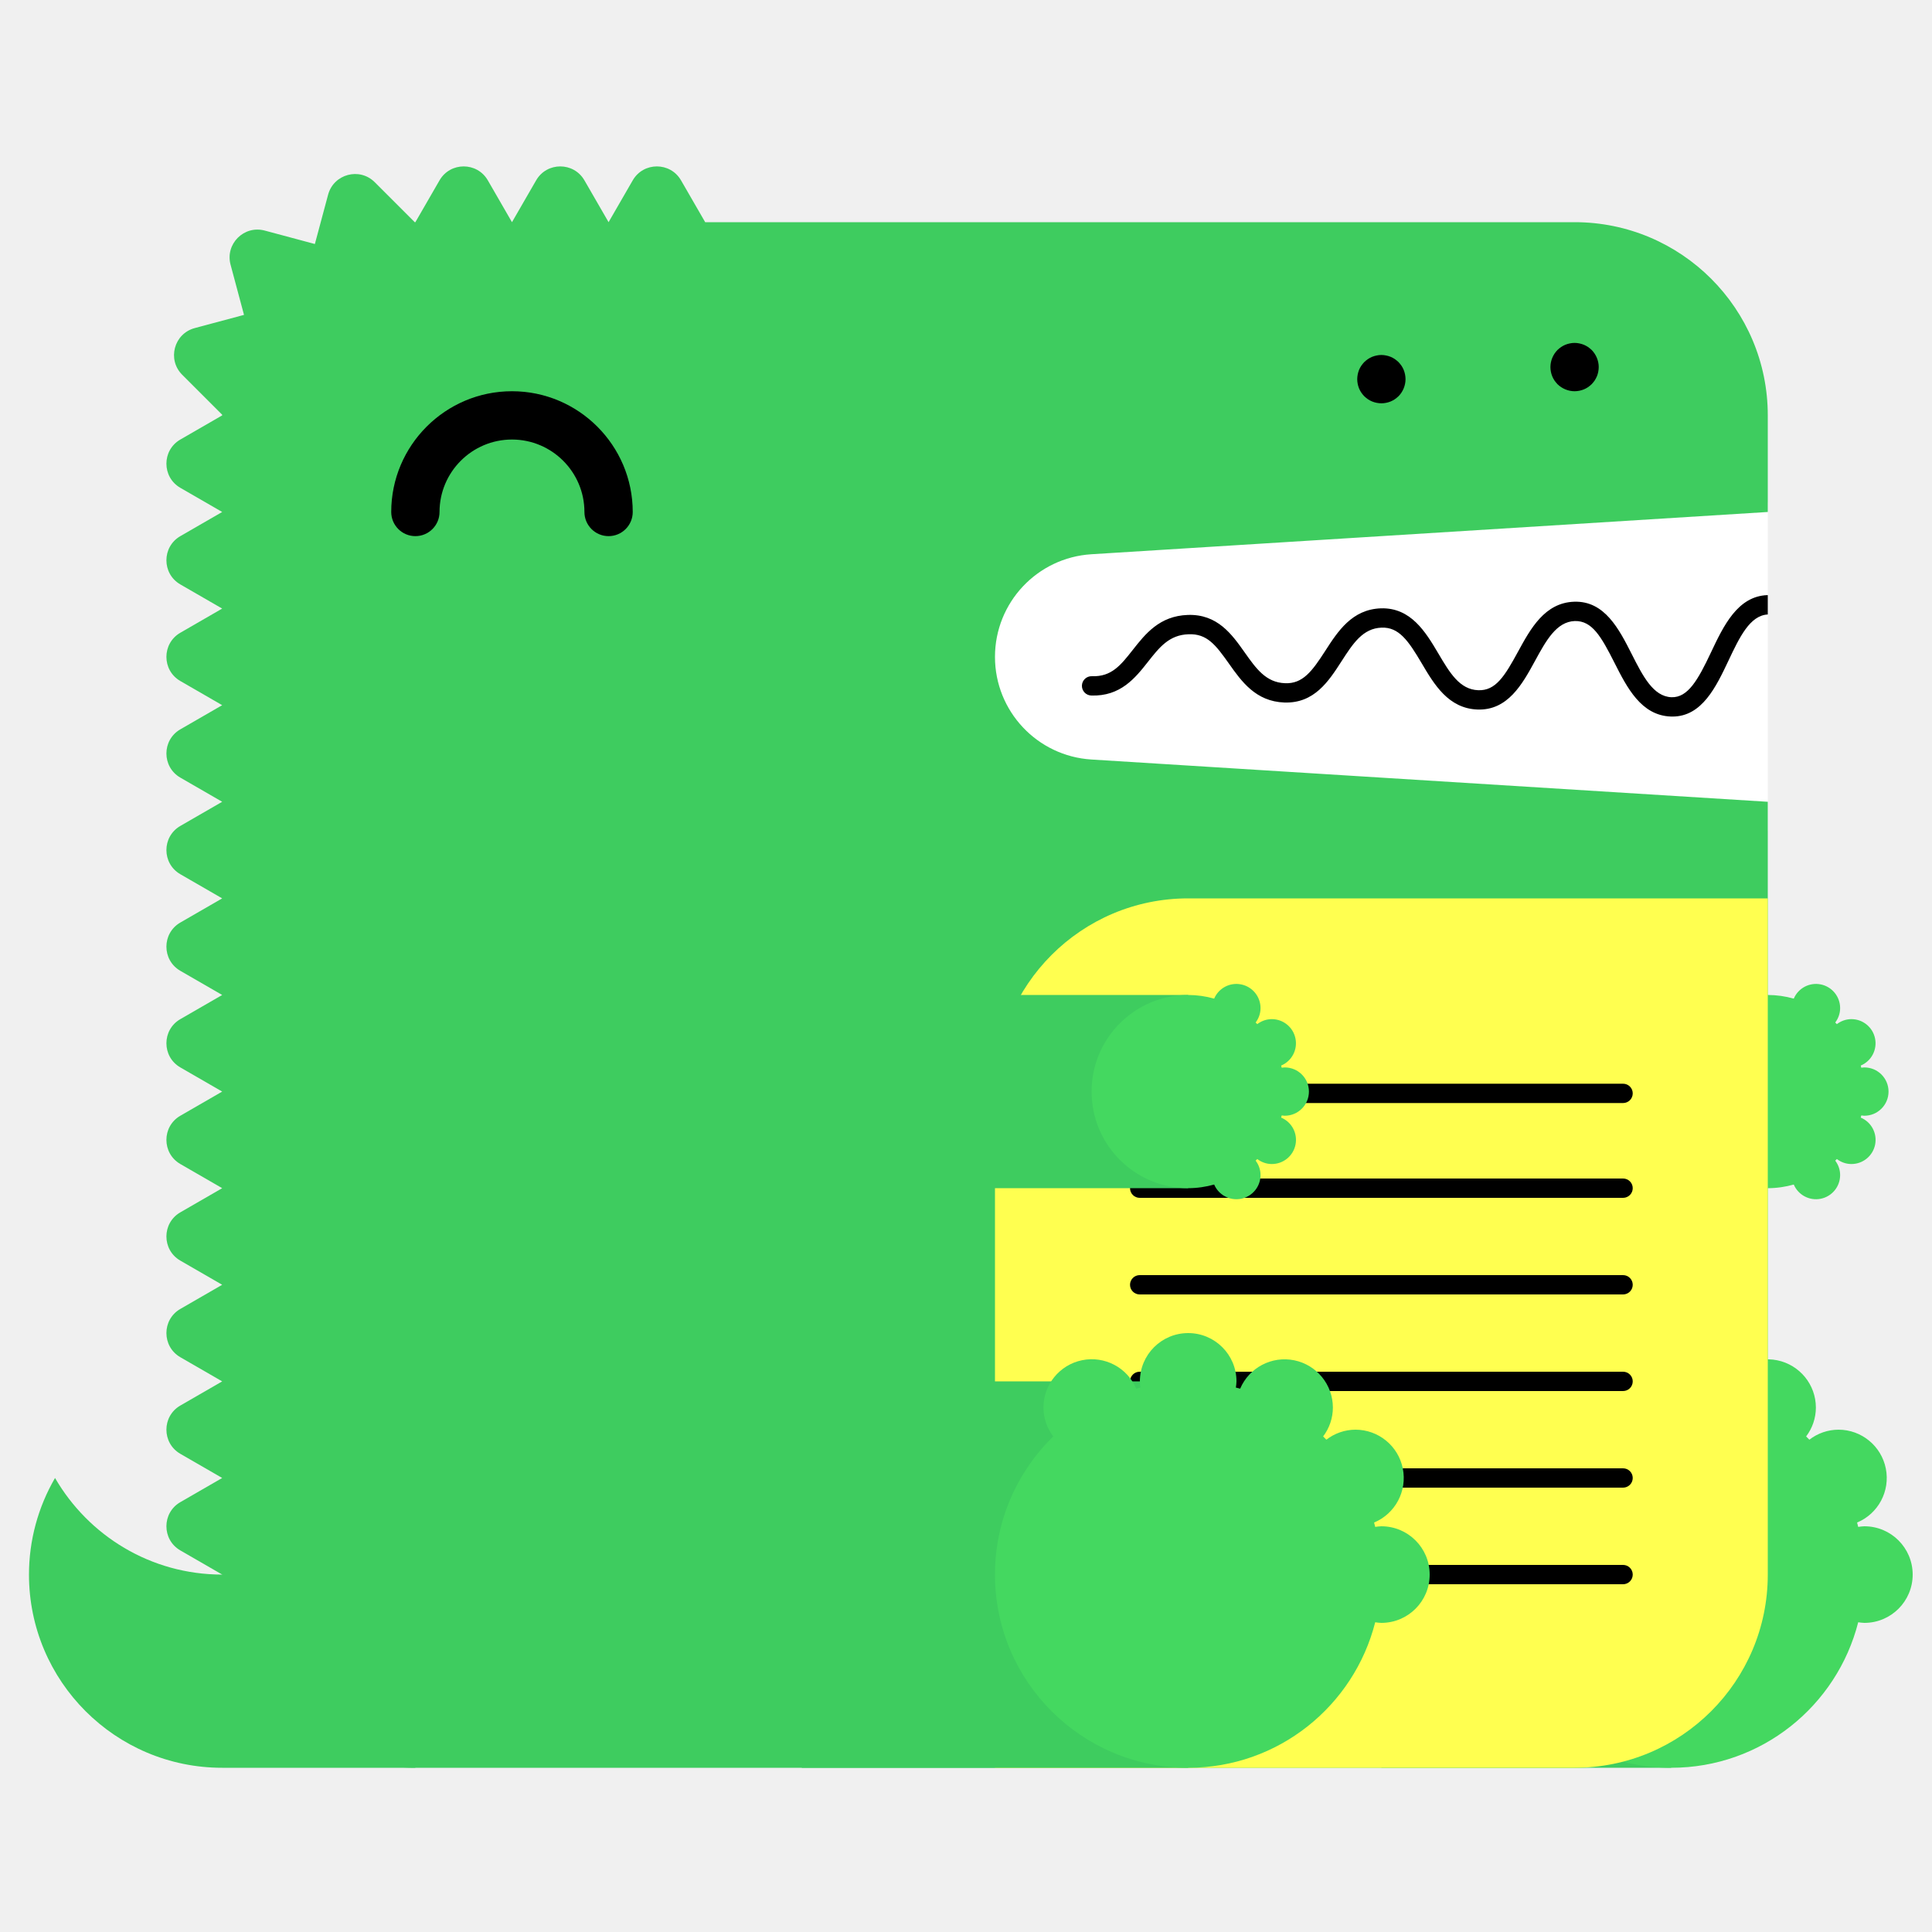
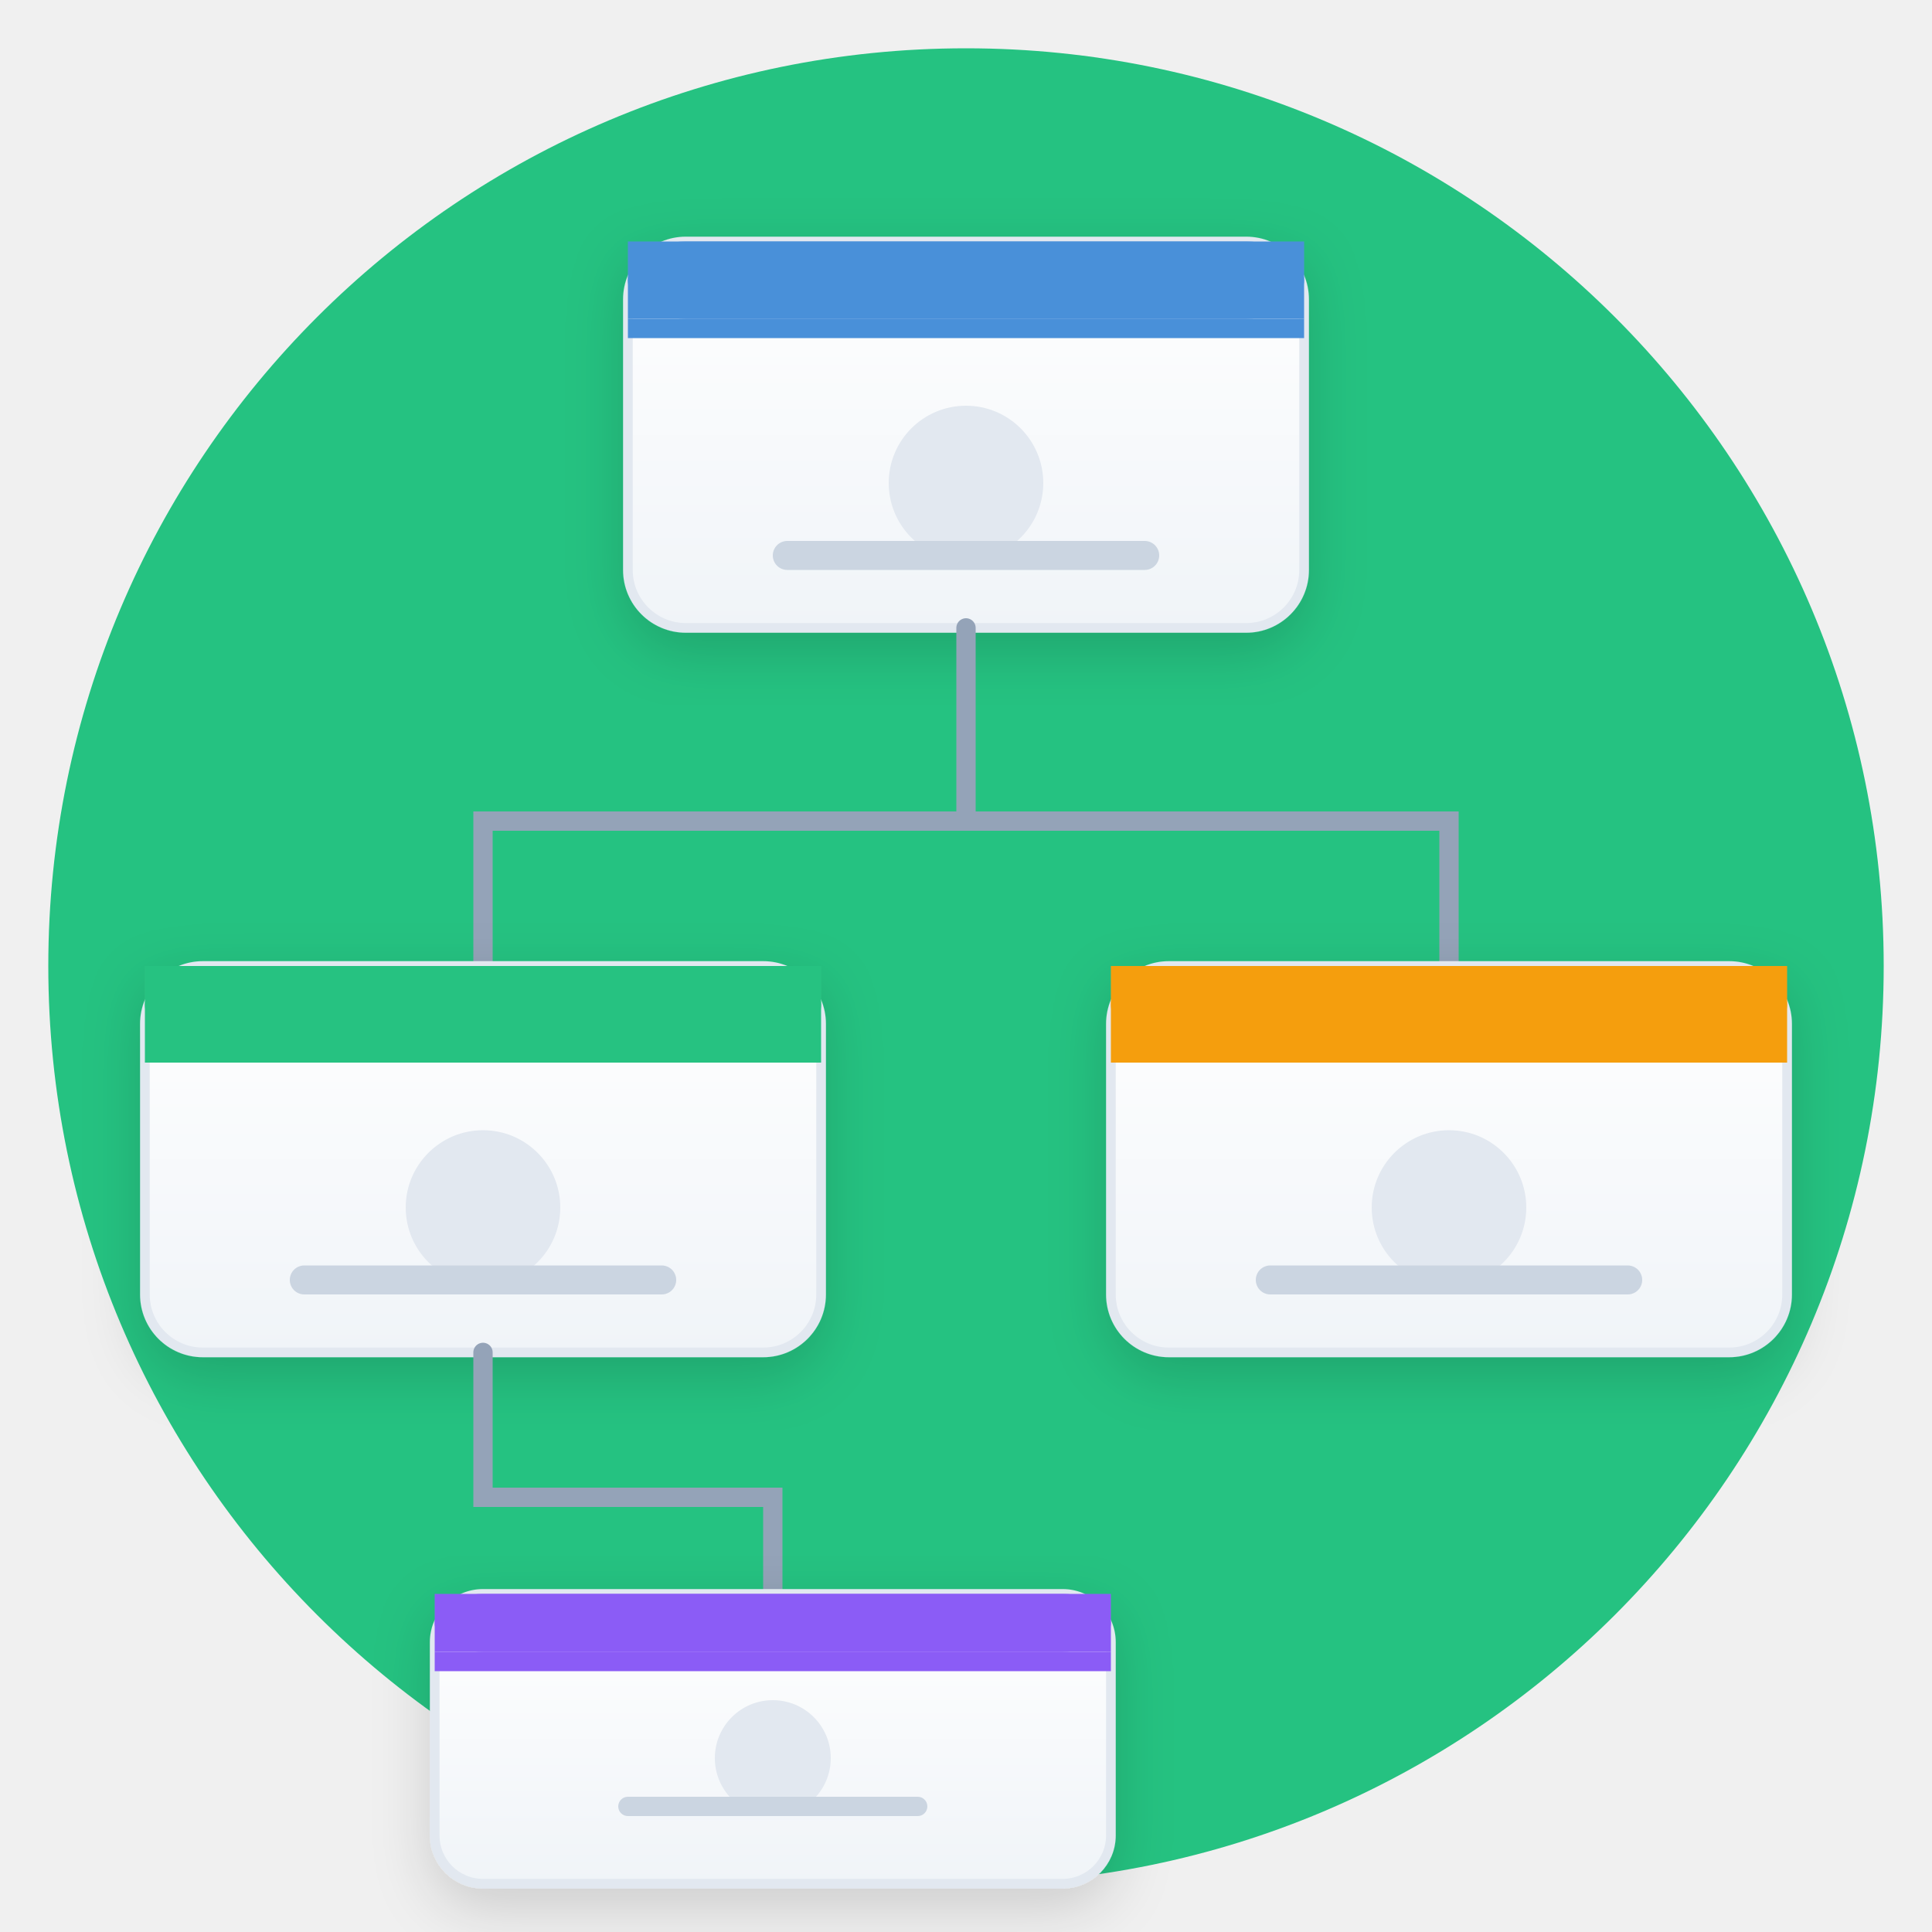
<svg xmlns="http://www.w3.org/2000/svg" width="200" height="200" viewBox="0 0 200 200">
-   <g fill="none" fill-rule="evenodd">
-     <path fill="#FFF" d="M99 52h84v34H99z" />
-     <path d="M23 163c-7.398 0-13.843-4.027-17.303-10A19.886 19.886 0 0 0 3 163c0 11.046 8.954 20 20 20h20v-20H23z" fill="#3ECC5F" />
-     <path d="M112.98 57.376L183 53V43c0-11.046-8.954-20-20-20H73l-2.5-4.33c-1.112-1.925-3.889-1.925-5 0L63 23l-2.5-4.33c-1.111-1.925-3.889-1.925-5 0L53 23l-2.5-4.33c-1.111-1.925-3.889-1.925-5 0L43 23c-.022 0-.042.003-.065.003l-4.142-4.141c-1.57-1.571-4.252-.853-4.828 1.294l-1.369 5.104-5.192-1.392c-2.148-.575-4.111 1.389-3.535 3.536l1.39 5.193-5.102 1.367c-2.148.576-2.867 3.259-1.296 4.83l4.142 4.142c0 .021-.003.042-.003.064l-4.33 2.5c-1.925 1.111-1.925 3.889 0 5L23 53l-4.33 2.5c-1.925 1.111-1.925 3.889 0 5L23 63l-4.33 2.5c-1.925 1.111-1.925 3.889 0 5L23 73l-4.33 2.5c-1.925 1.111-1.925 3.889 0 5L23 83l-4.33 2.5c-1.925 1.111-1.925 3.889 0 5L23 93l-4.33 2.5c-1.925 1.111-1.925 3.889 0 5L23 103l-4.33 2.5c-1.925 1.111-1.925 3.889 0 5L23 113l-4.33 2.5c-1.925 1.111-1.925 3.889 0 5L23 123l-4.33 2.5c-1.925 1.111-1.925 3.889 0 5L23 133l-4.33 2.5c-1.925 1.111-1.925 3.889 0 5L23 143l-4.33 2.5c-1.925 1.111-1.925 3.889 0 5L23 153l-4.33 2.5c-1.925 1.111-1.925 3.889 0 5L23 163c0 11.046 8.954 20 20 20h120c11.046 0 20-8.954 20-20V83l-70.02-4.376A10.645 10.645 0 0 1 103 68c0-5.621 4.37-10.273 9.98-10.624" fill="#3ECC5F" />
-     <path fill="#3ECC5F" d="M143 183h30v-40h-30z" />
-     <path d="M193 158c-.219 0-.428.037-.639.064-.038-.15-.074-.301-.116-.451A5 5 0 0 0 190.32 148a4.96 4.96 0 0 0-3.016 1.036 26.531 26.531 0 0 0-.335-.336 4.955 4.955 0 0 0 1.011-2.987 5 5 0 0 0-9.599-1.959c-.148-.042-.297-.077-.445-.115.027-.211.064-.42.064-.639a5 5 0 0 0-5-5 5 5 0 0 0-5 5c0 .219.037.428.064.639-.148.038-.297.073-.445.115a4.998 4.998 0 0 0-9.599 1.959c0 1.125.384 2.151 1.011 2.987-3.717 3.632-6.031 8.693-6.031 14.3 0 11.046 8.954 20 20 20 9.339 0 17.16-6.41 19.361-15.064.211.027.42.064.639.064a5 5 0 0 0 5-5 5 5 0 0 0-5-5" fill="#44D860" />
-     <path fill="#3ECC5F" d="M153 123h30v-20h-30z" />
-     <path d="M193 115.5a2.5 2.5 0 1 0 0-5c-.109 0-.214.019-.319.032-.02-.075-.037-.15-.058-.225a2.501 2.501 0 0 0-.963-4.807c-.569 0-1.088.197-1.508.518a6.653 6.653 0 0 0-.168-.168c.314-.417.506-.931.506-1.494a2.5 2.5 0 0 0-4.8-.979A9.987 9.987 0 0 0 183 103c-5.522 0-10 4.478-10 10s4.478 10 10 10c.934 0 1.833-.138 2.69-.377a2.5 2.5 0 0 0 4.8-.979c0-.563-.192-1.077-.506-1.494.057-.055.113-.111.168-.168.42.321.939.518 1.508.518a2.5 2.5 0 0 0 .963-4.807c.021-.074.038-.15.058-.225.105.013.21.032.319.032" fill="#44D860" />
-     <path d="M63 55.5a2.5 2.5 0 0 1-2.5-2.5c0-4.136-3.364-7.5-7.5-7.5s-7.5 3.364-7.5 7.5a2.5 2.5 0 1 1-5 0c0-6.893 5.607-12.5 12.5-12.5S65.5 46.107 65.5 53a2.5 2.5 0 0 1-2.5 2.5" fill="#000" />
-     <path d="M103 183h60c11.046 0 20-8.954 20-20V93h-60c-11.046 0-20 8.954-20 20v70z" fill="#FFFF50" />
-     <path d="M168.02 124h-50.04a1 1 0 1 1 0-2h50.04a1 1 0 1 1 0 2m0 20h-50.04a1 1 0 1 1 0-2h50.04a1 1 0 1 1 0 2m0 20h-50.04a1 1 0 1 1 0-2h50.04a1 1 0 1 1 0 2m0-49.814h-50.04a1 1 0 1 1 0-2h50.04a1 1 0 1 1 0 2m0 19.814h-50.04a1 1 0 1 1 0-2h50.04a1 1 0 1 1 0 2m0 20h-50.04a1 1 0 1 1 0-2h50.04a1 1 0 1 1 0 2M183 61.611c-.012 0-.022-.006-.034-.005-3.09.105-4.552 3.196-5.842 5.923-1.346 2.85-2.387 4.703-4.093 4.647-1.889-.068-2.969-2.202-4.113-4.46-1.314-2.594-2.814-5.536-5.963-5.426-3.046.104-4.513 2.794-5.807 5.167-1.377 2.528-2.314 4.065-4.121 3.994-1.927-.07-2.951-1.805-4.136-3.813-1.321-2.236-2.848-4.75-5.936-4.664-2.994.103-4.465 2.385-5.763 4.4-1.373 2.13-2.335 3.428-4.165 3.351-1.973-.07-2.992-1.51-4.171-3.177-1.324-1.873-2.816-3.993-5.895-3.89-2.928.1-4.399 1.97-5.696 3.618-1.232 1.564-2.194 2.802-4.229 2.724a1 1 0 0 0-.072 2c3.017.101 4.545-1.8 5.872-3.487 1.177-1.496 2.193-2.787 4.193-2.855 1.926-.082 2.829 1.115 4.195 3.045 1.297 1.834 2.769 3.914 5.731 4.021 3.103.104 4.596-2.215 5.918-4.267 1.182-1.834 2.202-3.417 4.15-3.484 1.793-.067 2.769 1.35 4.145 3.681 1.297 2.197 2.766 4.686 5.787 4.796 3.125.108 4.634-2.62 5.949-5.035 1.139-2.088 2.214-4.06 4.119-4.126 1.793-.042 2.728 1.595 4.111 4.33 1.292 2.553 2.757 5.445 5.825 5.556l.169.003c3.064 0 4.518-3.075 5.805-5.794 1.139-2.41 2.217-4.68 4.067-4.773v-2z" fill="#000" />
-     <path fill="#3ECC5F" d="M83 183h40v-40H83z" />
-     <path d="M143 158c-.219 0-.428.037-.639.064-.038-.15-.074-.301-.116-.451A5 5 0 0 0 140.32 148a4.96 4.96 0 0 0-3.016 1.036 26.531 26.531 0 0 0-.335-.336 4.955 4.955 0 0 0 1.011-2.987 5 5 0 0 0-9.599-1.959c-.148-.042-.297-.077-.445-.115.027-.211.064-.42.064-.639a5 5 0 0 0-5-5 5 5 0 0 0-5 5c0 .219.037.428.064.639-.148.038-.297.073-.445.115a4.998 4.998 0 0 0-9.599 1.959c0 1.125.384 2.151 1.011 2.987-3.717 3.632-6.031 8.693-6.031 14.3 0 11.046 8.954 20 20 20 9.339 0 17.16-6.41 19.361-15.064.211.027.42.064.639.064a5 5 0 0 0 5-5 5 5 0 0 0-5-5" fill="#44D860" />
-     <path fill="#3ECC5F" d="M83 123h40v-20H83z" />
-     <path d="M133 115.5a2.5 2.5 0 1 0 0-5c-.109 0-.214.019-.319.032-.02-.075-.037-.15-.058-.225a2.501 2.501 0 0 0-.963-4.807c-.569 0-1.088.197-1.508.518a6.653 6.653 0 0 0-.168-.168c.314-.417.506-.931.506-1.494a2.5 2.5 0 0 0-4.8-.979A9.987 9.987 0 0 0 123 103c-5.522 0-10 4.478-10 10s4.478 10 10 10c.934 0 1.833-.138 2.69-.377a2.5 2.5 0 0 0 4.8-.979c0-.563-.192-1.077-.506-1.494.057-.055.113-.111.168-.168.42.321.939.518 1.508.518a2.5 2.5 0 0 0 .963-4.807c.021-.074.038-.15.058-.225.105.013.21.032.319.032" fill="#44D860" />
-     <path d="M143 41.75c-.16 0-.33-.02-.49-.05a2.52 2.52 0 0 1-.47-.14c-.15-.06-.29-.14-.431-.23-.13-.09-.259-.2-.38-.31-.109-.12-.219-.24-.309-.38s-.17-.28-.231-.43a2.619 2.619 0 0 1-.189-.96c0-.16.02-.33.05-.49.03-.16.08-.31.139-.47.061-.15.141-.29.231-.43.09-.13.2-.26.309-.38.121-.11.25-.22.38-.31.141-.09.281-.17.431-.23.149-.06.31-.11.47-.14.32-.07.65-.07.98 0 .159.03.32.08.47.14.149.06.29.14.43.23.13.09.259.2.38.31.11.12.22.25.31.38.09.14.17.28.23.43.06.16.11.31.14.47.029.16.05.33.05.49 0 .66-.271 1.31-.73 1.77-.121.11-.25.22-.38.31-.14.09-.281.17-.43.23a2.565 2.565 0 0 1-.96.19m20-1.25c-.66 0-1.3-.27-1.771-.73a3.802 3.802 0 0 1-.309-.38c-.09-.14-.17-.28-.231-.43a2.619 2.619 0 0 1-.189-.96c0-.66.27-1.3.729-1.77.121-.11.25-.22.38-.31.141-.09.281-.17.431-.23.149-.06.31-.11.47-.14.32-.07.66-.07.98 0 .159.03.32.08.47.14.149.06.29.14.43.23.13.09.259.2.38.31.459.47.73 1.11.73 1.77 0 .16-.021.33-.05.49-.03.16-.08.32-.14.47-.07.15-.14.29-.23.43-.09.13-.2.26-.31.38-.121.11-.25.22-.38.31-.14.09-.281.17-.43.23a2.565 2.565 0 0 1-.96.19" fill="#000" />
+   <defs>
+     <linearGradient id="cardGrad" x1="0%" y1="0%" x2="0%" y2="100%">
+       <stop offset="0%" style="stop-color:#ffffff;stop-opacity:1" />
+       <stop offset="100%" style="stop-color:#f0f4f8;stop-opacity:1" />
+     </linearGradient>
+     <filter id="shadow" x="-20%" y="-20%" width="140%" height="140%">
+       <feDropShadow dx="0" dy="2" stdDeviation="3" flood-color="#000" flood-opacity="0.15" />
+     </filter>
+   </defs>
+   <circle cx="100" cy="100" r="95" fill="#25c281" />
+   <g filter="url(#shadow)">
+     <rect x="65" y="25" width="70" height="40" rx="6" fill="url(#cardGrad)" stroke="#e2e8f0" stroke-width="1" />
+     <rect x="65" y="25" width="70" height="8" rx="6" fill="#4a90d9" />
+     <rect x="65" y="25" width="70" height="8" fill="#4a90d9" />
+     <rect x="65" y="33" width="70" height="2" fill="#4a90d9" />
+     <circle cx="100" cy="50" r="8" fill="#e2e8f0" />
+     <rect x="80" y="56" width="40" height="3" rx="1.5" fill="#cbd5e1" />
+   </g>
+   <path d="M100 65 L100 85 M100 85 L50 85 L50 100 M100 85 L150 85 L150 100" stroke="#94a3b8" stroke-width="2" fill="none" stroke-linecap="round" />
+   <g filter="url(#shadow)">
+     <rect x="15" y="100" width="70" height="40" rx="6" fill="url(#cardGrad)" stroke="#e2e8f0" stroke-width="1" />
+     <rect x="15" y="100" width="70" height="8" rx="6" fill="#25c281" />
+     <rect x="15" y="100" width="70" height="8" fill="#25c281" />
+     <rect x="15" y="108" width="70" height="2" fill="#25c281" />
+     <circle cx="50" cy="125" r="8" fill="#e2e8f0" />
+     <rect x="30" y="131" width="40" height="3" rx="1.5" fill="#cbd5e1" />
+   </g>
+   <g filter="url(#shadow)">
+     <rect x="115" y="100" width="70" height="40" rx="6" fill="url(#cardGrad)" stroke="#e2e8f0" stroke-width="1" />
+     <rect x="115" y="100" width="70" height="8" rx="6" fill="#f59e0b" />
+     <rect x="115" y="100" width="70" height="8" fill="#f59e0b" />
+     <rect x="115" y="108" width="70" height="2" fill="#f59e0b" />
+     <circle cx="150" cy="125" r="8" fill="#e2e8f0" />
+     <rect x="130" y="131" width="40" height="3" rx="1.5" fill="#cbd5e1" />
+   </g>
+   <path d="M50 140 L50 155 L80 155 L80 165" stroke="#94a3b8" stroke-width="2" fill="none" stroke-linecap="round" />
+   <g filter="url(#shadow)">
+     <rect x="45" y="165" width="70" height="30" rx="5" fill="url(#cardGrad)" stroke="#e2e8f0" stroke-width="1" />
+     <rect x="45" y="165" width="70" height="6" rx="5" fill="#8b5cf6" />
+     <rect x="45" y="165" width="70" height="6" fill="#8b5cf6" />
+     <rect x="45" y="171" width="70" height="2" fill="#8b5cf6" />
+     <circle cx="80" cy="182" r="6" fill="#e2e8f0" />
+     <rect x="64" y="186" width="32" height="2" rx="1" fill="#cbd5e1" />
  </g>
</svg>
